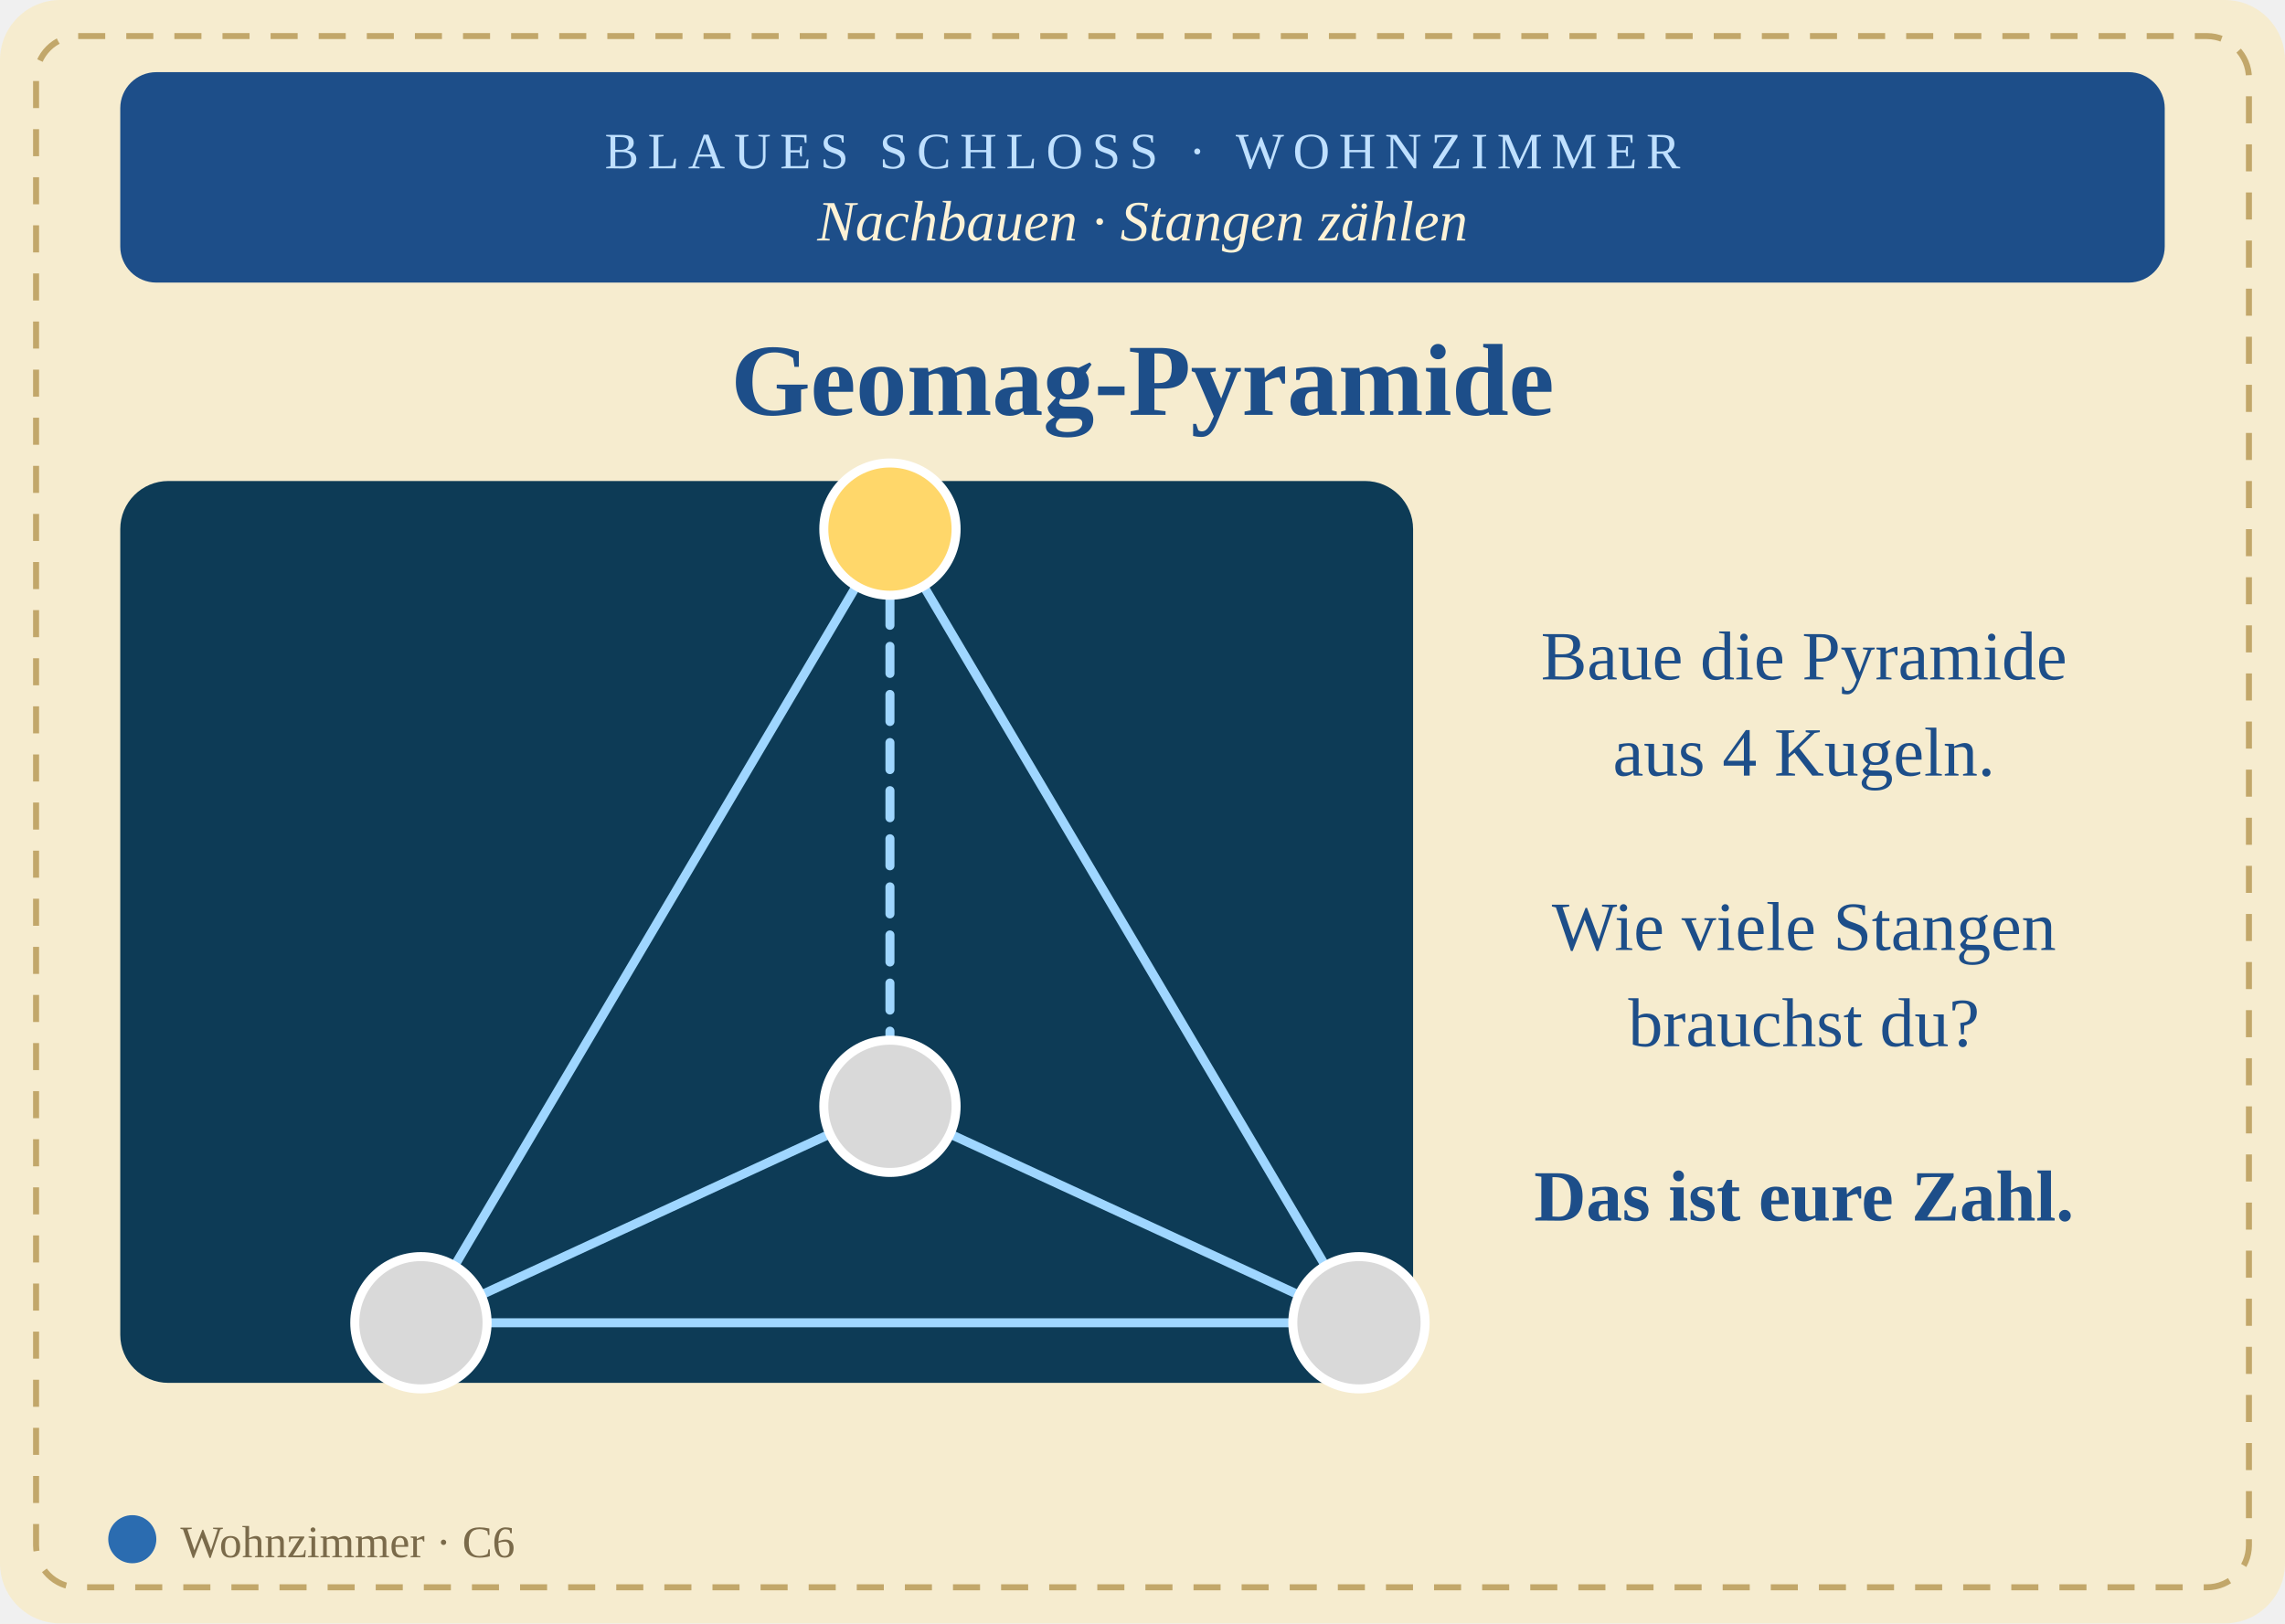
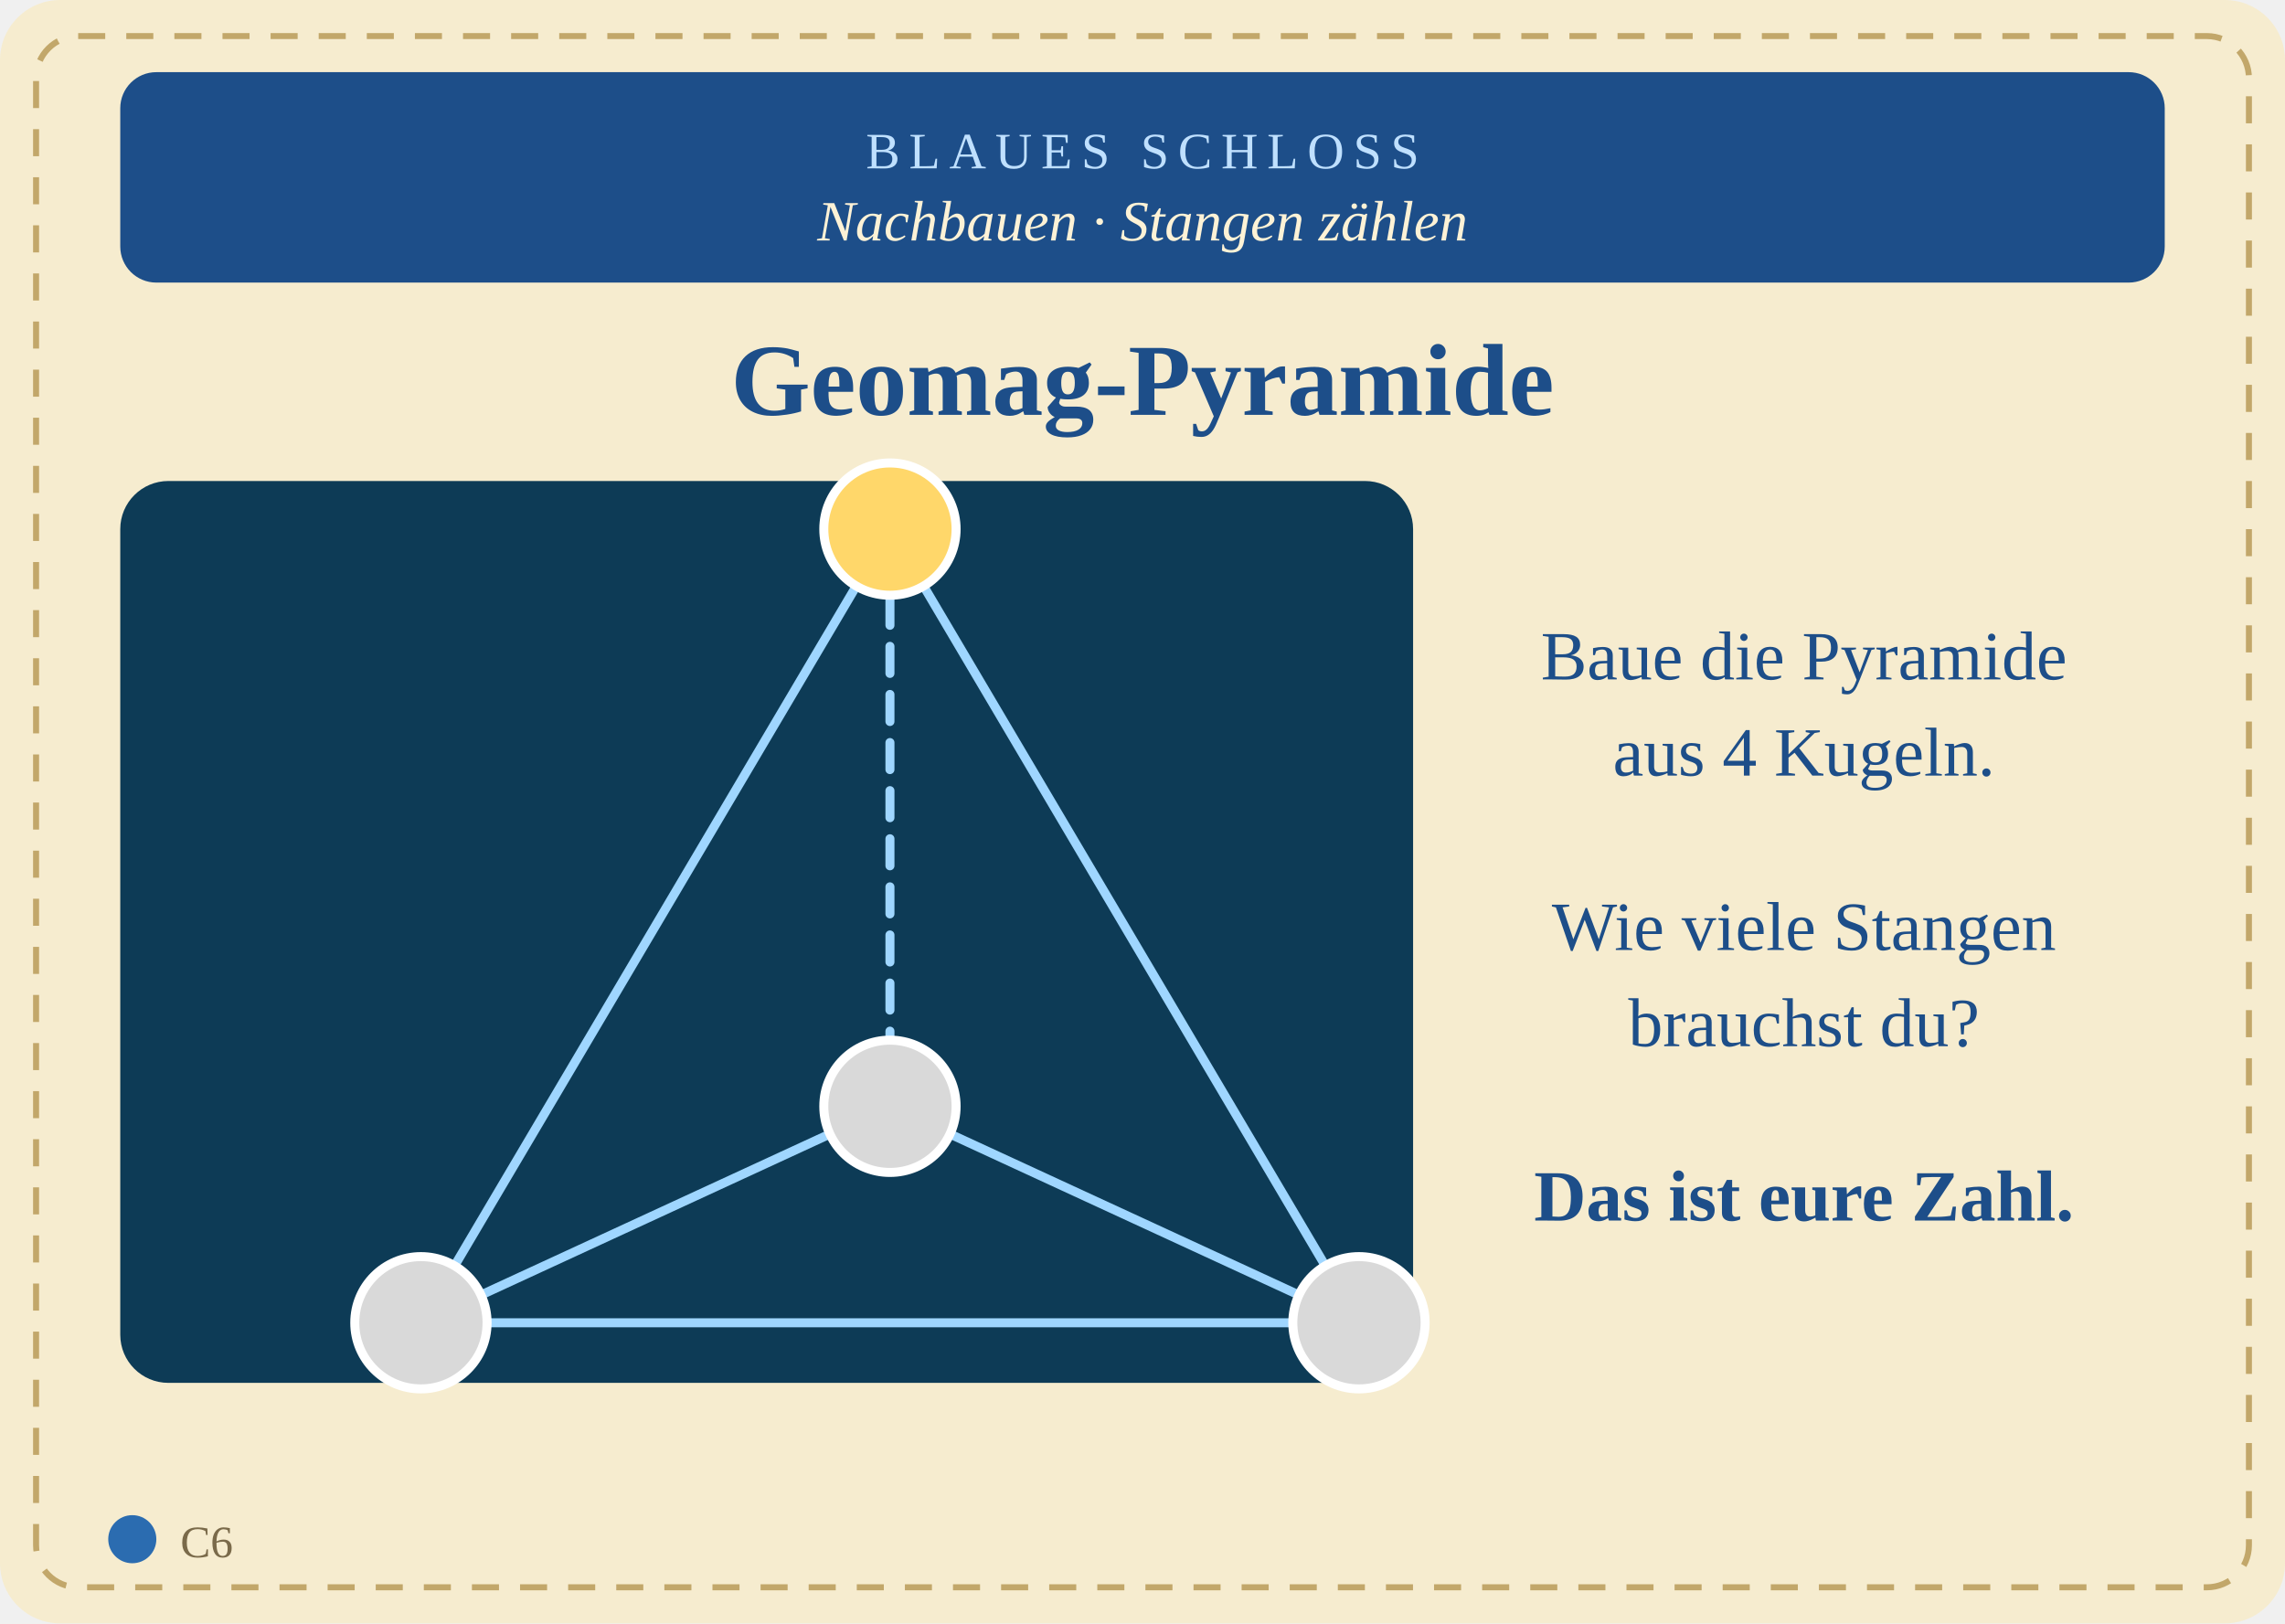
<svg xmlns="http://www.w3.org/2000/svg" viewBox="0 0 760 540" width="190mm" height="135mm" font-family="Georgia, 'Times New Roman', serif">
  <rect x="0" y="0" width="760" height="540" rx="20" fill="#f6eccf" />
  <rect x="12" y="12" width="736" height="516" rx="14" fill="none" stroke="#c2a76a" stroke-width="2" stroke-dasharray="9 7" />
  <rect x="40" y="24" width="680" height="70" rx="12" fill="#1d4e89" />
-   <text x="380" y="56" text-anchor="middle" fill="#bfe0ff" font-size="17" letter-spacing="3">BLAUES SCHLOSS · WOHNZIMMER</text>
+   <text x="380" y="56" text-anchor="middle" fill="#bfe0ff" font-size="17" letter-spacing="3">BLAUES SCHLOSS</text>
  <text x="380" y="80" text-anchor="middle" fill="#fdf2d6" font-size="19" font-style="italic">Nachbauen · Stangen zählen</text>
  <text x="380" y="138" text-anchor="middle" fill="#1d4e89" font-size="34" font-weight="700">Geomag-Pyramide</text>
  <rect x="40" y="160" width="430" height="300" rx="16" fill="#0d3b56" />
  <g stroke="#9fd6ff" stroke-width="3" fill="none" stroke-linecap="round">
    <line x1="140" y1="440" x2="452" y2="440" />
    <line x1="140" y1="440" x2="296" y2="368" />
    <line x1="452" y1="440" x2="296" y2="368" />
    <line x1="140" y1="440" x2="296" y2="176" />
    <line x1="452" y1="440" x2="296" y2="176" />
    <line x1="296" y1="368" x2="296" y2="176" stroke-dasharray="9 7" />
  </g>
  <g stroke-width="3">
    <circle cx="140" cy="440" r="22" fill="#d9d9d9" stroke="#ffffff" />
    <circle cx="452" cy="440" r="22" fill="#d9d9d9" stroke="#ffffff" />
    <circle cx="296" cy="368" r="22" fill="#d9d9d9" stroke="#ffffff" />
    <circle cx="296" cy="176" r="22" fill="#ffd76a" stroke="#ffffff" />
  </g>
  <g fill="#1d4e89" text-anchor="middle" font-size="23">
    <text x="600" y="226">Baue die Pyramide</text>
    <text x="600" y="258">aus 4 Kugeln.</text>
    <text x="600" y="316">Wie viele Stangen</text>
    <text x="600" y="348">brauchst du?</text>
  </g>
  <text x="600" y="406" text-anchor="middle" fill="#1d4e89" font-size="24" font-weight="700">Das ist eure Zahl.</text>
  <circle cx="44" cy="512" r="8" fill="#2b6cb0" />
-   <text x="60" y="518" fill="#7a6a4a" font-size="15">Wohnzimmer · C6</text>
+   <text x="60" y="518" fill="#7a6a4a" font-size="15">C6</text>
</svg>
